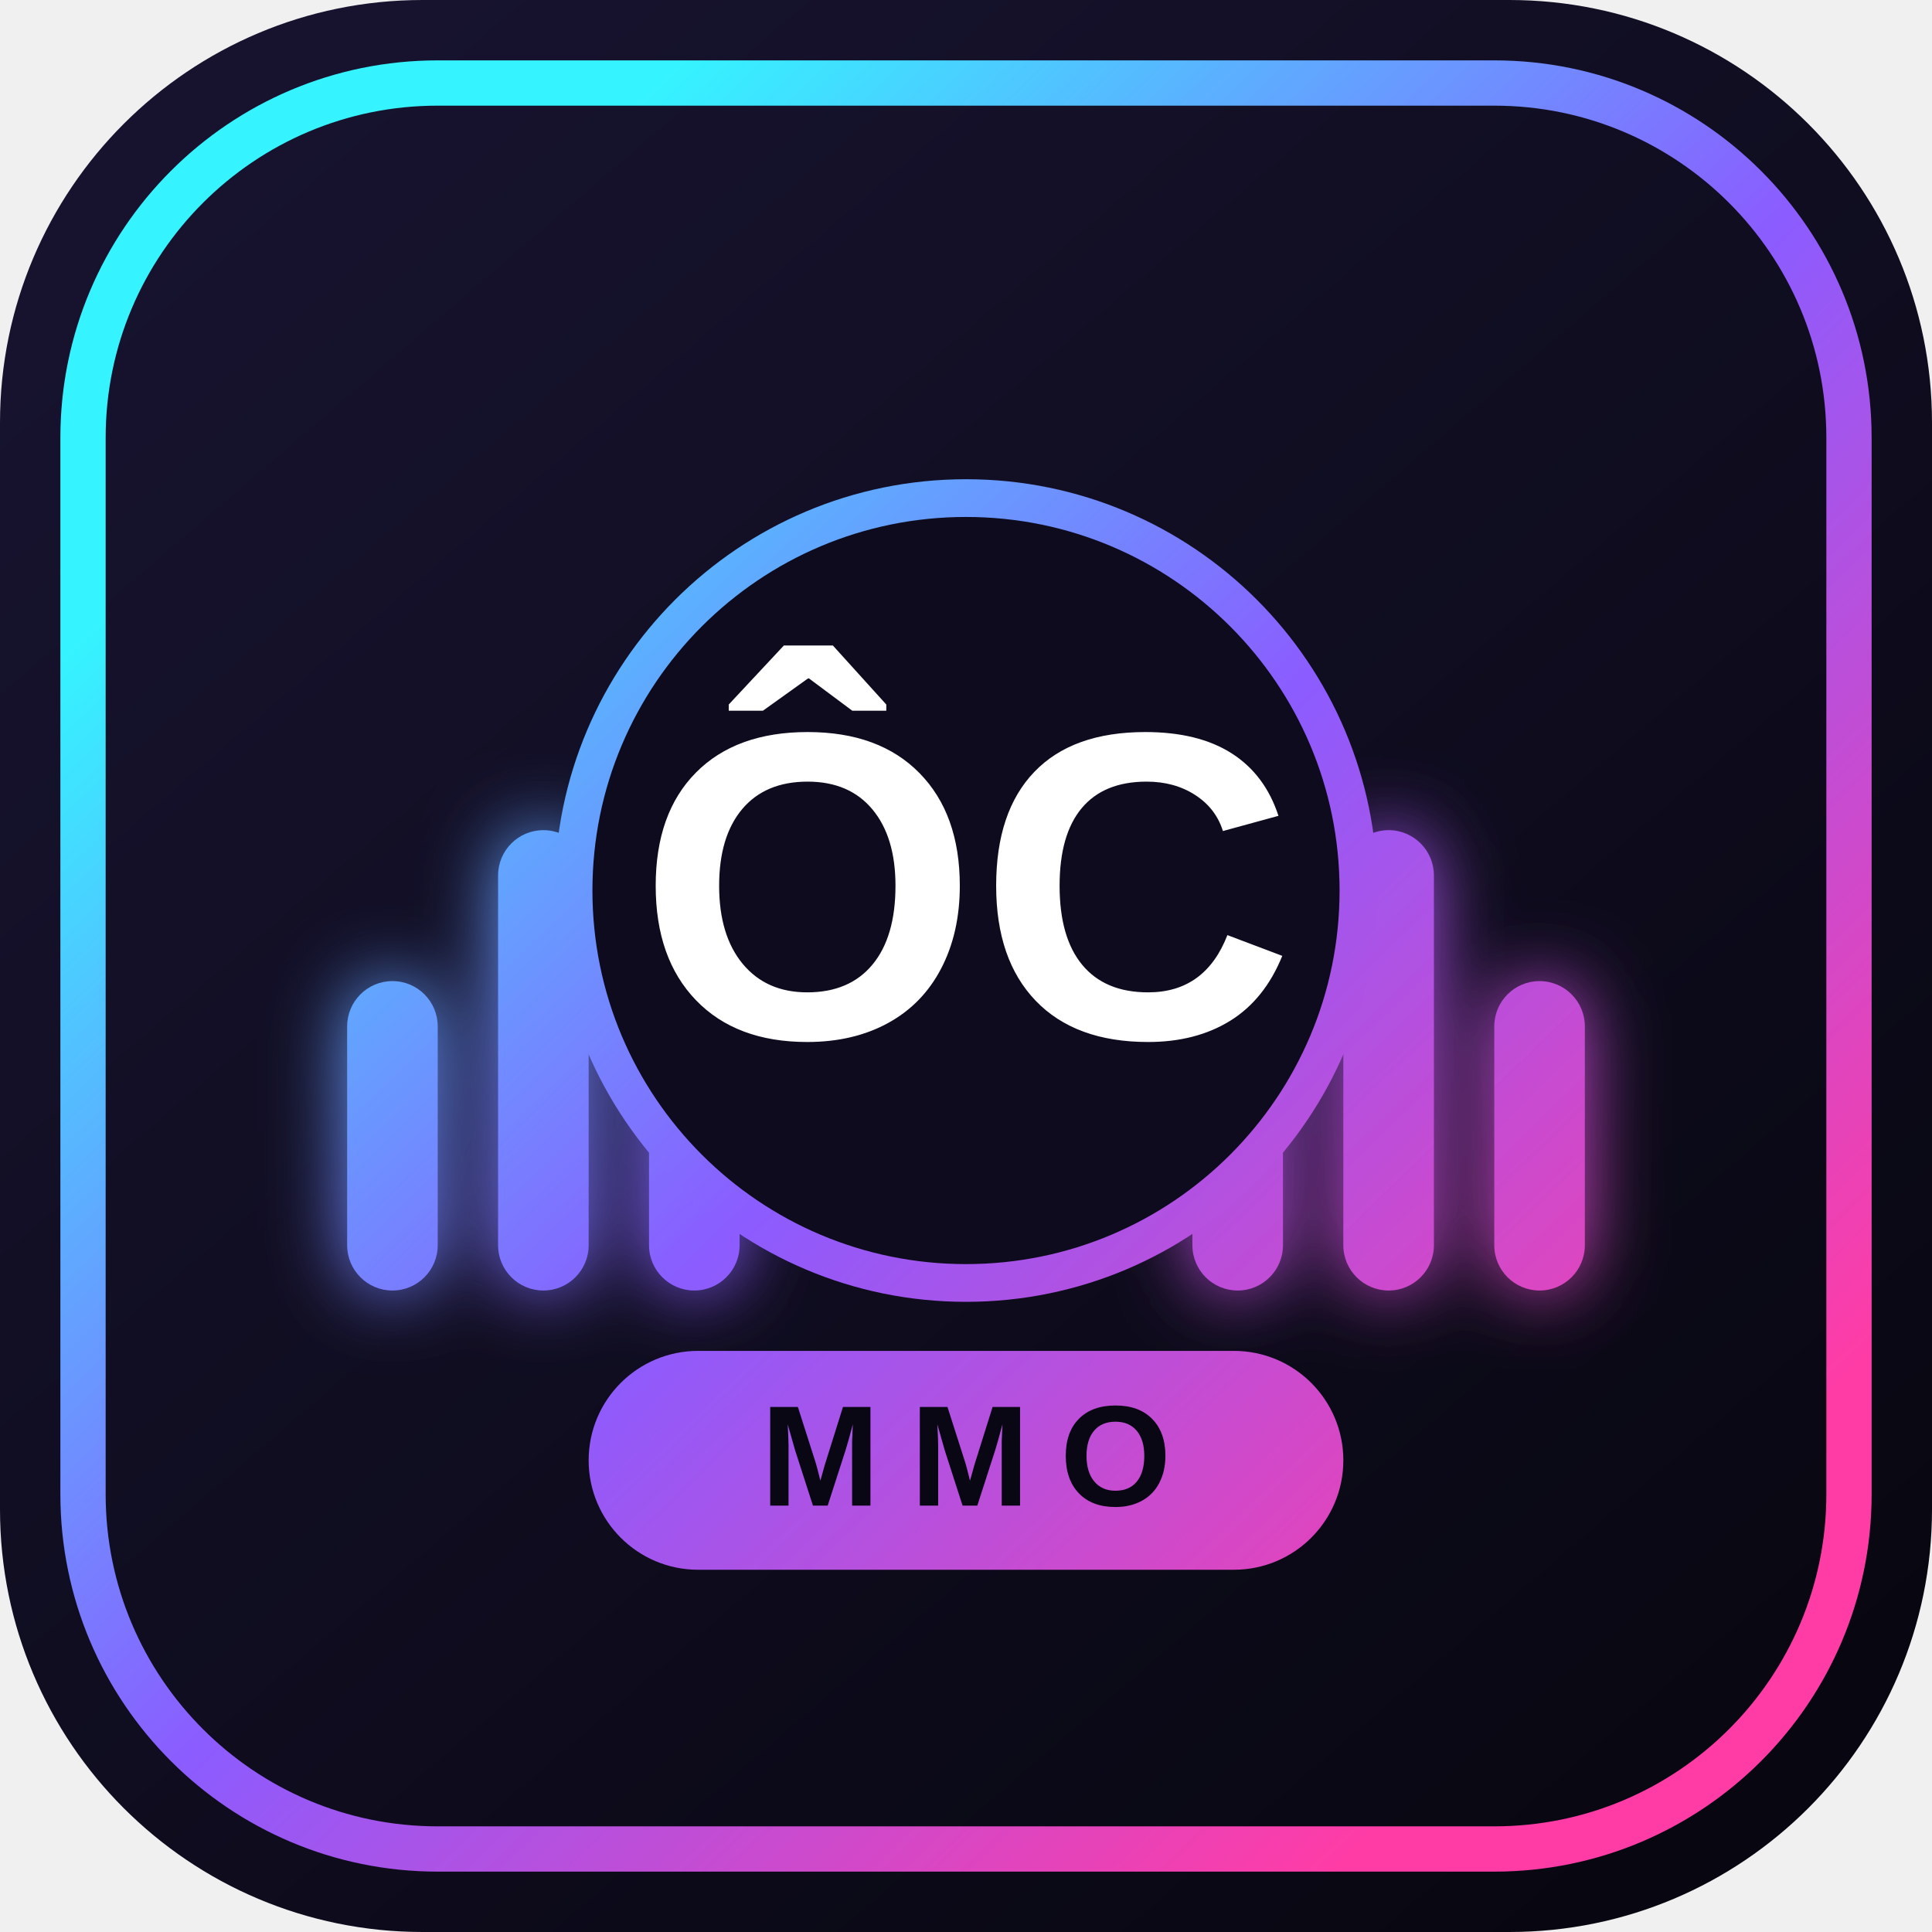
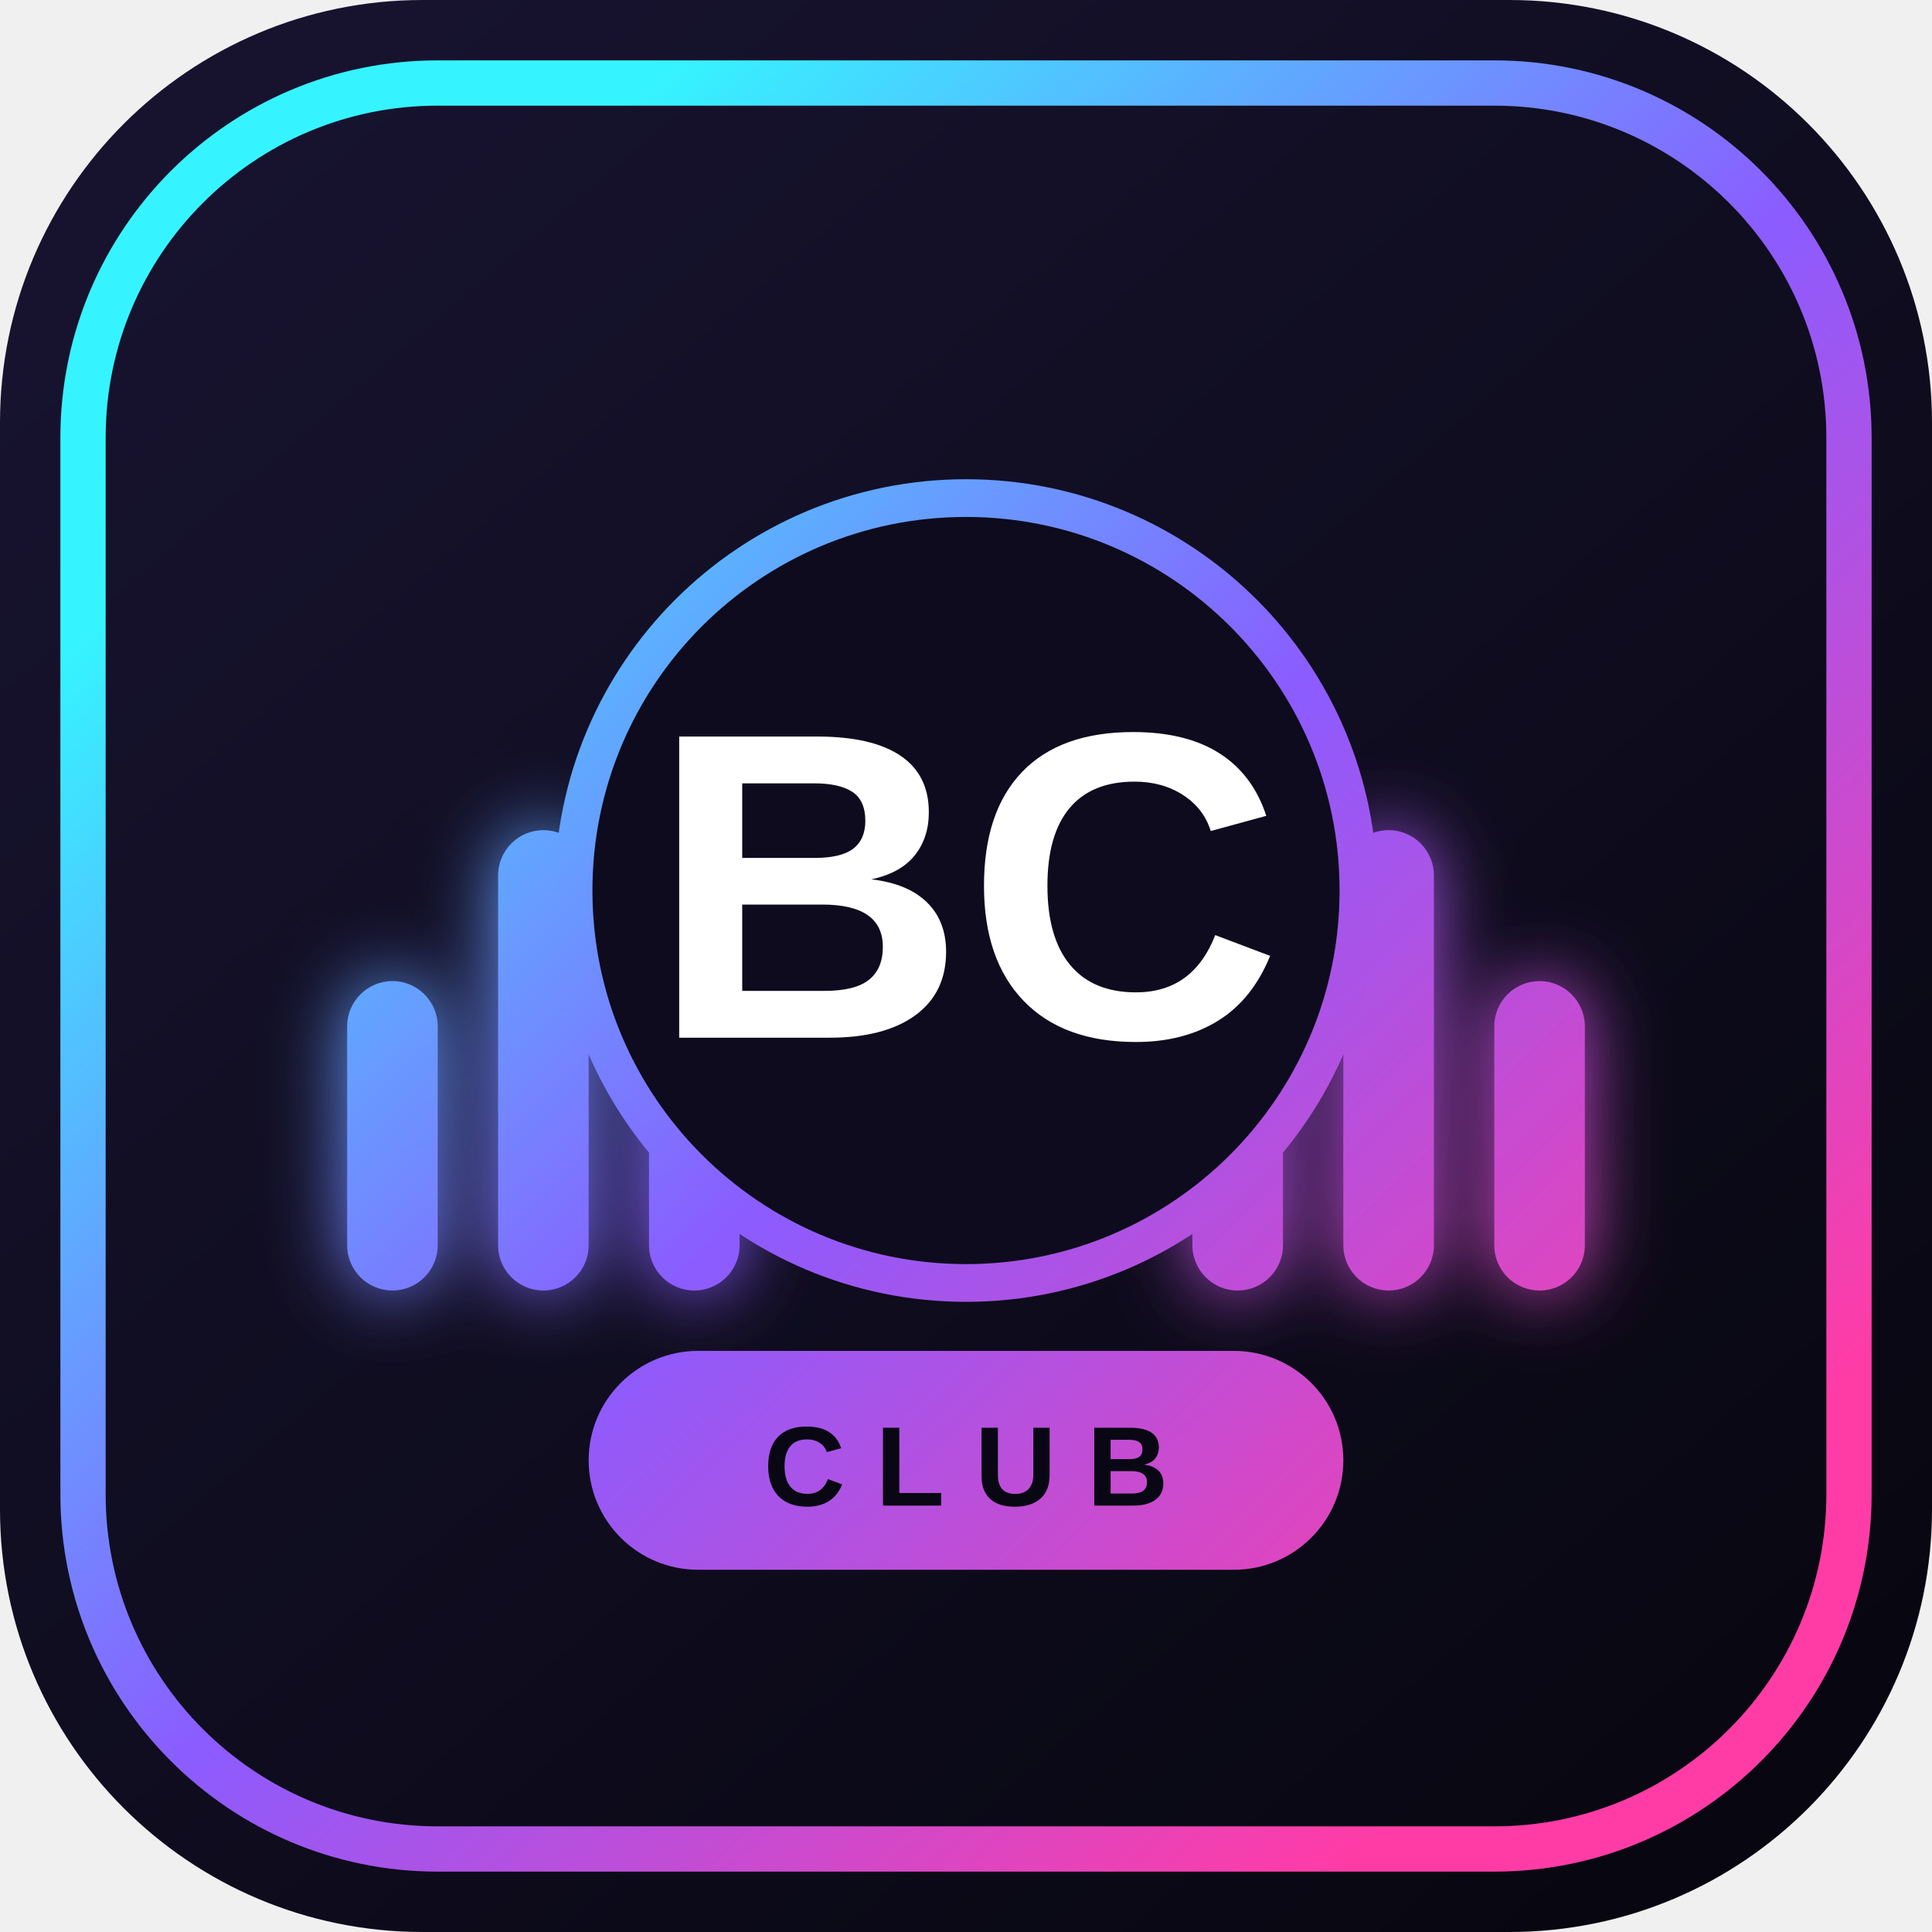
<svg xmlns="http://www.w3.org/2000/svg" viewBox="0 0 512 512" role="img" aria-labelledby="title description">
  <defs>
    <linearGradient id="background" x1="64" y1="32" x2="448" y2="480" gradientUnits="userSpaceOnUse">
      <stop stop-color="#17132f" />
      <stop offset="1" stop-color="#080711" />
    </linearGradient>
    <linearGradient id="neon" x1="96" y1="96" x2="420" y2="432" gradientUnits="userSpaceOnUse">
      <stop stop-color="#35f4ff" />
      <stop offset="0.5" stop-color="#8b5cff" />
      <stop offset="1" stop-color="#ff3ca6" />
    </linearGradient>
    <filter id="glow" x="-40%" y="-40%" width="180%" height="180%">
      <feGaussianBlur stdDeviation="10" result="blur" />
      <feMerge>
        <feMergeNode in="blur" />
        <feMergeNode in="SourceGraphic" />
      </feMerge>
    </filter>
  </defs>
  <rect width="512" height="512" rx="112" fill="url(#background)" />
  <rect x="22" y="22" width="468" height="468" rx="94" fill="none" stroke="url(#neon)" stroke-width="12" />
  <g fill="url(#neon)" filter="url(#glow)">
    <rect x="92" y="260" width="24" height="82" rx="12" />
    <rect x="132" y="220" width="24" height="122" rx="12" />
    <rect x="172" y="242" width="24" height="100" rx="12" />
    <rect x="316" y="242" width="24" height="100" rx="12" />
    <rect x="356" y="220" width="24" height="122" rx="12" />
    <rect x="396" y="260" width="24" height="82" rx="12" />
  </g>
  <circle cx="256" cy="236" r="104" fill="#0d0b1d" stroke="url(#neon)" stroke-width="10" />
-   <text x="256" y="275" fill="#ffffff" font-family="Arial, sans-serif" font-size="116" font-weight="800" text-anchor="middle">ÔC</text>
+   <text x="256" y="275" fill="#ffffff" font-family="Arial, sans-serif" font-size="116" font-weight="800" text-anchor="middle">BC</text>
  <rect x="156" y="358" width="200" height="58" rx="29" fill="url(#neon)" />
-   <text x="256" y="399" fill="#090713" font-family="Arial, sans-serif" font-size="38" font-weight="900" letter-spacing="8" text-anchor="middle">MMO</text>
+   <text x="256" y="399" fill="#090713" font-family="Arial, sans-serif" font-size="30" font-weight="900" letter-spacing="8" text-anchor="middle">CLUB</text>
</svg>
